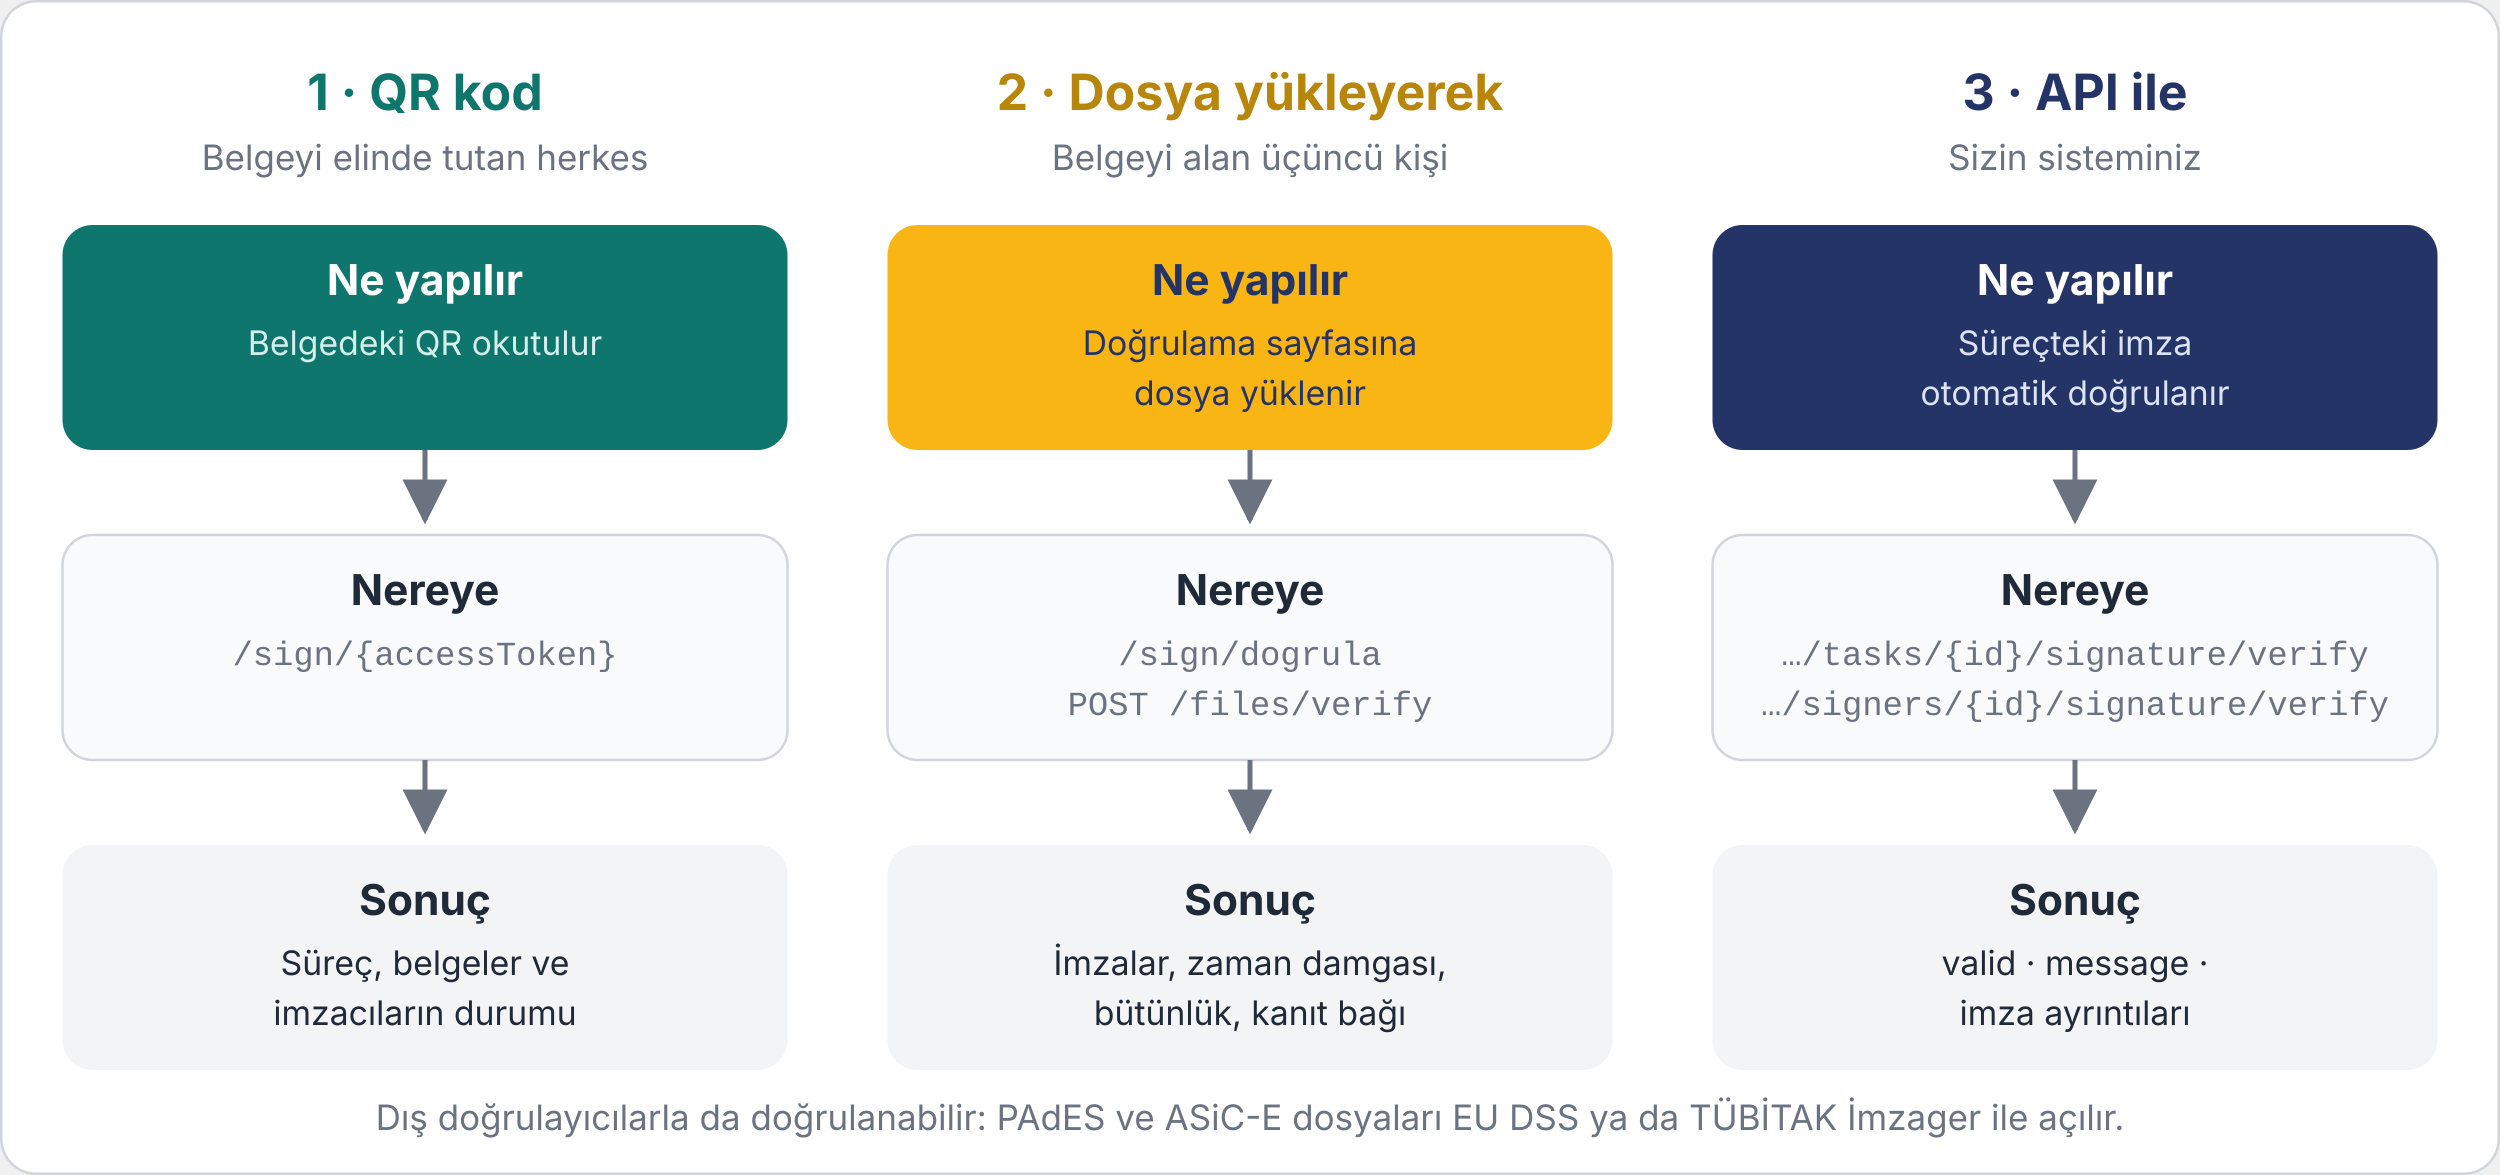
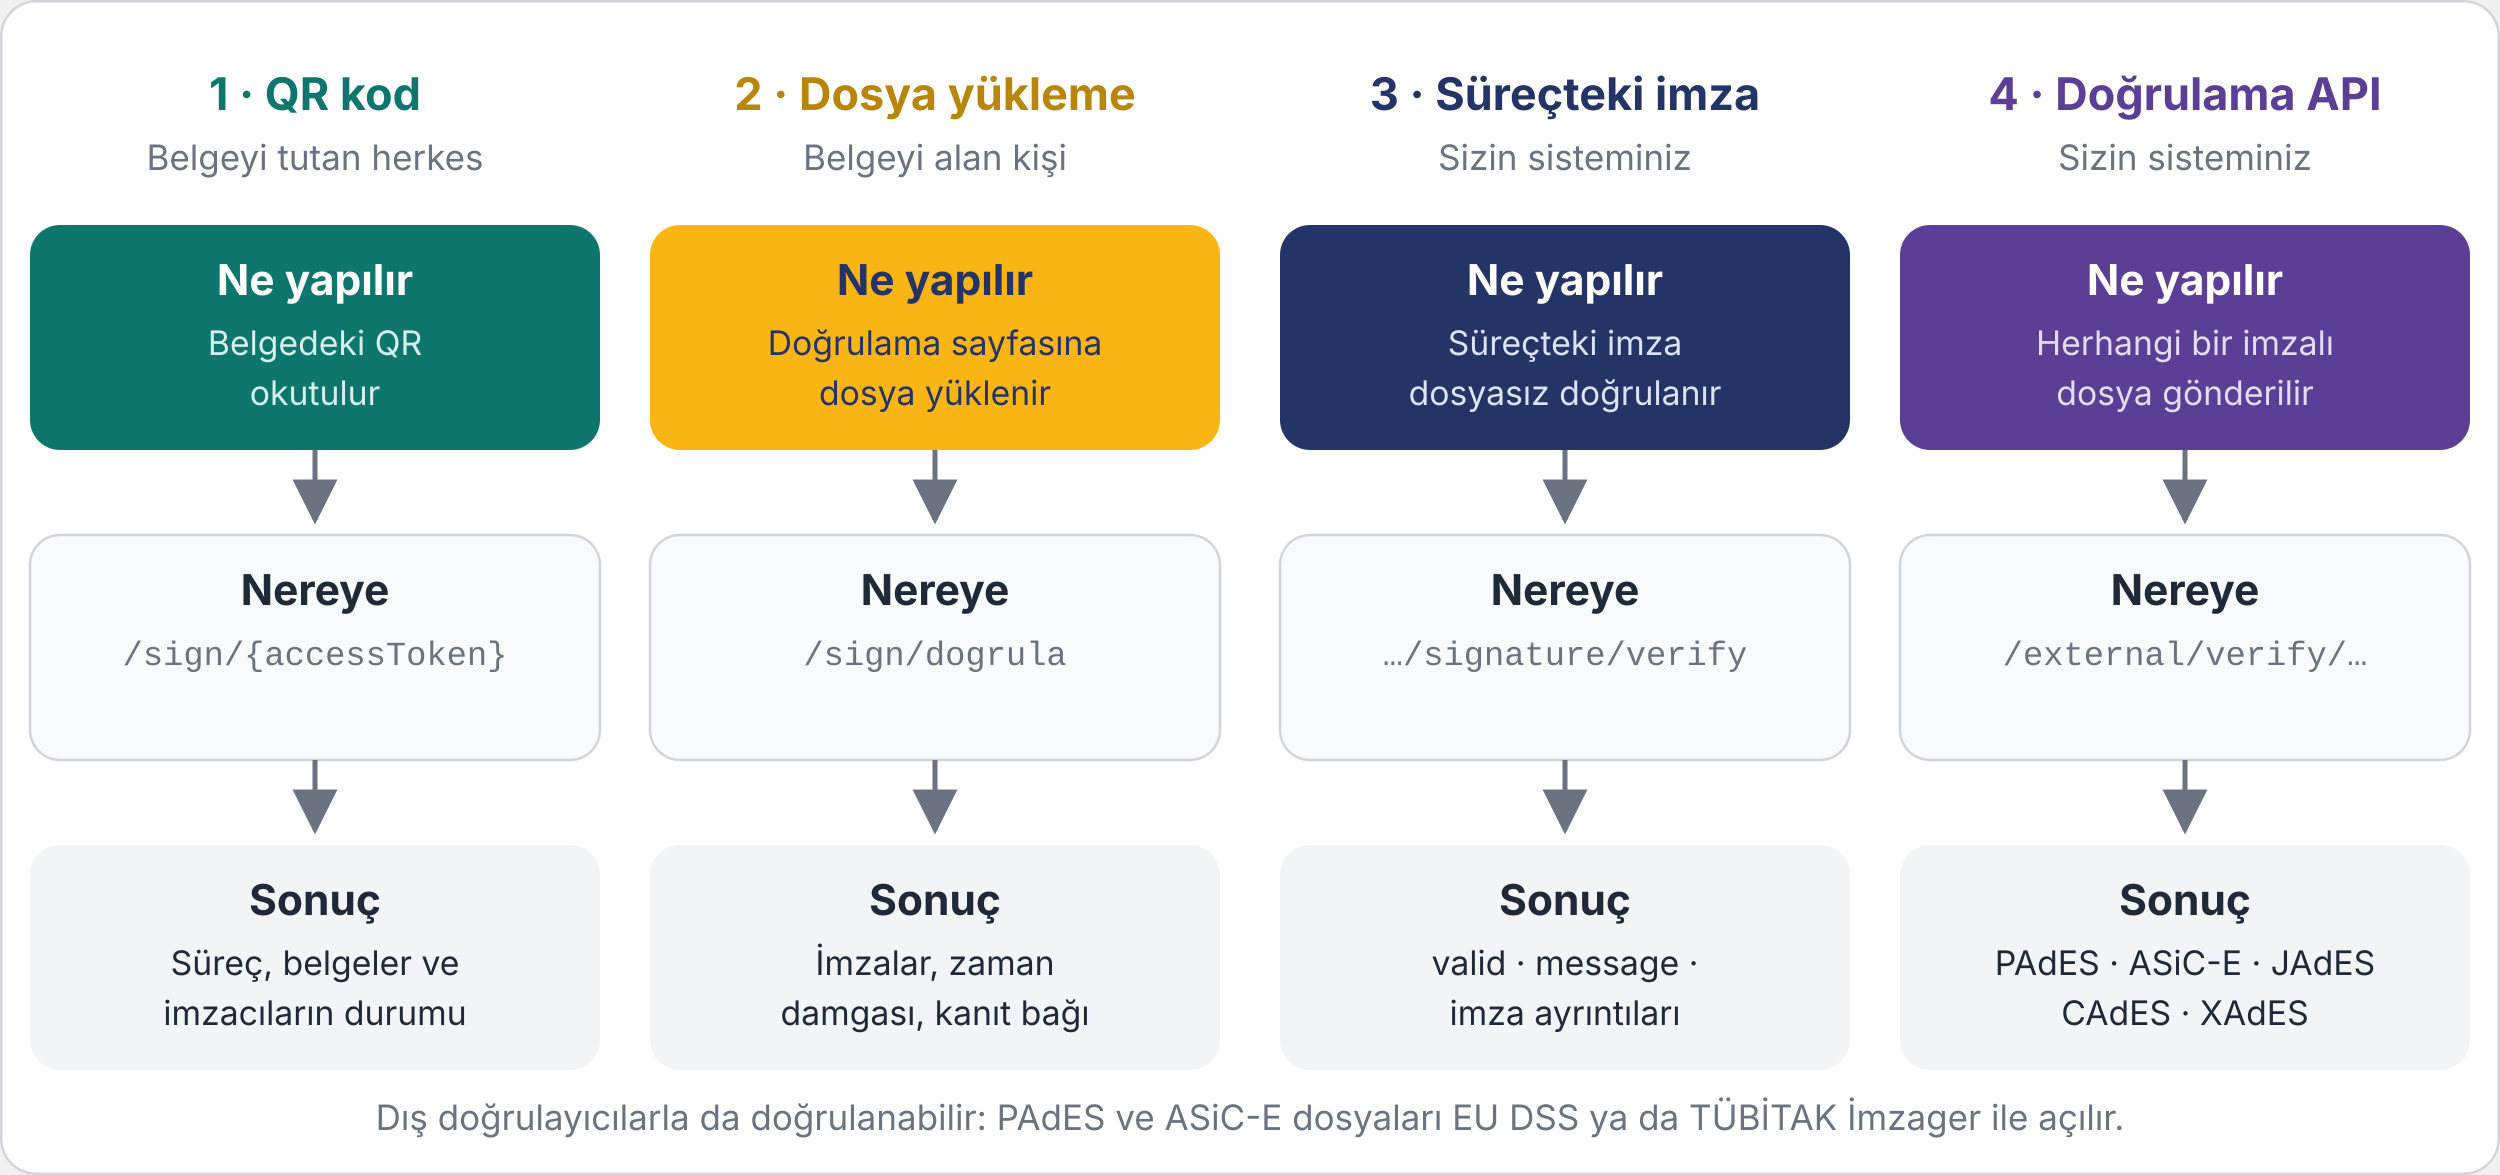
<svg xmlns="http://www.w3.org/2000/svg" viewBox="0 0 1000 470" width="1000" height="470" role="img" aria-label="Belge doğrulama yolları">
  <defs>
    <marker id="av" viewBox="0 0 10 10" refX="9" refY="5" markerWidth="9" markerHeight="9" orient="auto">
      <path d="M0,0 L10,5 L0,10 z" fill="#6B7280" />
    </marker>
  </defs>
  <rect x="0.5" y="0.5" width="999" height="469" rx="14" fill="#FFFFFF" stroke="#D1D5DB" />
-   <text x="170" y="44" font-family="Inter, 'Segoe UI', Roboto, Helvetica, Arial, sans-serif" font-size="20" font-weight="700" fill="#0F766E" text-anchor="middle">1 · QR kod</text>
-   <text x="170" y="68" font-family="Inter, 'Segoe UI', Roboto, Helvetica, Arial, sans-serif" font-size="14" font-weight="400" fill="#6B7280" text-anchor="middle">Belgeyi elinde tutan herkes</text>
-   <rect x="25.0" y="90" width="290" height="90" rx="12" fill="#0F766E" />
-   <text x="170" y="118" font-family="Inter, 'Segoe UI', Roboto, Helvetica, Arial, sans-serif" font-size="17" font-weight="700" fill="#FFFFFF" text-anchor="middle">Ne yapılır</text>
-   <text x="170" y="142" font-family="Inter, 'Segoe UI', Roboto, Helvetica, Arial, sans-serif" font-size="13.5" font-weight="400" fill="#D5F0EC" text-anchor="middle">Belgedeki QR okutulur</text>
-   <line x1="170" y1="180" x2="170" y2="208" stroke="#6B7280" stroke-width="2" marker-end="url(#av)" />
-   <rect x="25.0" y="214" width="290" height="90" rx="12" fill="#F9FAFB" />
-   <text x="170" y="242" font-family="Inter, 'Segoe UI', Roboto, Helvetica, Arial, sans-serif" font-size="17" font-weight="700" fill="#1F2937" text-anchor="middle">Nereye</text>
-   <text x="170" y="266" font-family="'JetBrains Mono', Consolas, 'Courier New', monospace" font-size="13.5" font-weight="400" fill="#6B7280" text-anchor="middle">/sign/{accessToken}</text>
-   <rect x="25" y="214" width="290" height="90" rx="12" fill="none" stroke="#D1D5DB" />
-   <line x1="170" y1="304" x2="170" y2="332" stroke="#6B7280" stroke-width="2" marker-end="url(#av)" />
-   <rect x="25.0" y="338" width="290" height="90" rx="12" fill="#F3F4F6" />
-   <text x="170" y="366" font-family="Inter, 'Segoe UI', Roboto, Helvetica, Arial, sans-serif" font-size="17" font-weight="700" fill="#1F2937" text-anchor="middle">Sonuç</text>
-   <text x="170" y="390" font-family="Inter, 'Segoe UI', Roboto, Helvetica, Arial, sans-serif" font-size="13.5" font-weight="400" fill="#1F2937" text-anchor="middle">Süreç, belgeler ve</text>
-   <text x="170" y="410" font-family="Inter, 'Segoe UI', Roboto, Helvetica, Arial, sans-serif" font-size="13.5" font-weight="400" fill="#1F2937" text-anchor="middle">imzacıların durumu</text>
-   <text x="500" y="44" font-family="Inter, 'Segoe UI', Roboto, Helvetica, Arial, sans-serif" font-size="20" font-weight="700" fill="#B7860B" text-anchor="middle">2 · Dosya yükleyerek</text>
-   <text x="500" y="68" font-family="Inter, 'Segoe UI', Roboto, Helvetica, Arial, sans-serif" font-size="14" font-weight="400" fill="#6B7280" text-anchor="middle">Belgeyi alan üçüncü kişi</text>
-   <rect x="355.0" y="90" width="290" height="90" rx="12" fill="#F9B513" />
-   <text x="500" y="118" font-family="Inter, 'Segoe UI', Roboto, Helvetica, Arial, sans-serif" font-size="17" font-weight="700" fill="#253467" text-anchor="middle">Ne yapılır</text>
-   <text x="500" y="142" font-family="Inter, 'Segoe UI', Roboto, Helvetica, Arial, sans-serif" font-size="13.5" font-weight="400" fill="#253467" text-anchor="middle">Doğrulama sayfasına</text>
-   <text x="500" y="162" font-family="Inter, 'Segoe UI', Roboto, Helvetica, Arial, sans-serif" font-size="13.5" font-weight="400" fill="#253467" text-anchor="middle">dosya yüklenir</text>
-   <line x1="500" y1="180" x2="500" y2="208" stroke="#6B7280" stroke-width="2" marker-end="url(#av)" />
-   <rect x="355.0" y="214" width="290" height="90" rx="12" fill="#F9FAFB" />
-   <text x="500" y="242" font-family="Inter, 'Segoe UI', Roboto, Helvetica, Arial, sans-serif" font-size="17" font-weight="700" fill="#1F2937" text-anchor="middle">Nereye</text>
-   <text x="500" y="266" font-family="'JetBrains Mono', Consolas, 'Courier New', monospace" font-size="13.5" font-weight="400" fill="#6B7280" text-anchor="middle">/sign/dogrula</text>
-   <text x="500" y="286" font-family="'JetBrains Mono', Consolas, 'Courier New', monospace" font-size="13.5" font-weight="400" fill="#6B7280" text-anchor="middle">POST /files/verify</text>
-   <rect x="355" y="214" width="290" height="90" rx="12" fill="none" stroke="#D1D5DB" />
-   <line x1="500" y1="304" x2="500" y2="332" stroke="#6B7280" stroke-width="2" marker-end="url(#av)" />
-   <rect x="355.0" y="338" width="290" height="90" rx="12" fill="#F3F4F6" />
-   <text x="500" y="366" font-family="Inter, 'Segoe UI', Roboto, Helvetica, Arial, sans-serif" font-size="17" font-weight="700" fill="#1F2937" text-anchor="middle">Sonuç</text>
-   <text x="500" y="390" font-family="Inter, 'Segoe UI', Roboto, Helvetica, Arial, sans-serif" font-size="13.5" font-weight="400" fill="#1F2937" text-anchor="middle">İmzalar, zaman damgası,</text>
-   <text x="500" y="410" font-family="Inter, 'Segoe UI', Roboto, Helvetica, Arial, sans-serif" font-size="13.5" font-weight="400" fill="#1F2937" text-anchor="middle">bütünlük, kanıt bağı</text>
-   <text x="830" y="44" font-family="Inter, 'Segoe UI', Roboto, Helvetica, Arial, sans-serif" font-size="20" font-weight="700" fill="#253467" text-anchor="middle">3 · API ile</text>
-   <text x="830" y="68" font-family="Inter, 'Segoe UI', Roboto, Helvetica, Arial, sans-serif" font-size="14" font-weight="400" fill="#6B7280" text-anchor="middle">Sizin sisteminiz</text>
-   <rect x="685.0" y="90" width="290" height="90" rx="12" fill="#253467" />
-   <text x="830" y="118" font-family="Inter, 'Segoe UI', Roboto, Helvetica, Arial, sans-serif" font-size="17" font-weight="700" fill="#FFFFFF" text-anchor="middle">Ne yapılır</text>
-   <text x="830" y="142" font-family="Inter, 'Segoe UI', Roboto, Helvetica, Arial, sans-serif" font-size="13.5" font-weight="400" fill="#DCE3F5" text-anchor="middle">Süreçteki imza</text>
-   <text x="830" y="162" font-family="Inter, 'Segoe UI', Roboto, Helvetica, Arial, sans-serif" font-size="13.5" font-weight="400" fill="#DCE3F5" text-anchor="middle">otomatik doğrulanır</text>
-   <line x1="830" y1="180" x2="830" y2="208" stroke="#6B7280" stroke-width="2" marker-end="url(#av)" />
-   <rect x="685.0" y="214" width="290" height="90" rx="12" fill="#F9FAFB" />
-   <text x="830" y="242" font-family="Inter, 'Segoe UI', Roboto, Helvetica, Arial, sans-serif" font-size="17" font-weight="700" fill="#1F2937" text-anchor="middle">Nereye</text>
-   <text x="830" y="266" font-family="'JetBrains Mono', Consolas, 'Courier New', monospace" font-size="13.5" font-weight="400" fill="#6B7280" text-anchor="middle">…/tasks/{id}/signature/verify</text>
-   <text x="830" y="286" font-family="'JetBrains Mono', Consolas, 'Courier New', monospace" font-size="13.5" font-weight="400" fill="#6B7280" text-anchor="middle">…/signers/{id}/signature/verify</text>
-   <rect x="685" y="214" width="290" height="90" rx="12" fill="none" stroke="#D1D5DB" />
-   <line x1="830" y1="304" x2="830" y2="332" stroke="#6B7280" stroke-width="2" marker-end="url(#av)" />
-   <rect x="685.0" y="338" width="290" height="90" rx="12" fill="#F3F4F6" />
-   <text x="830" y="366" font-family="Inter, 'Segoe UI', Roboto, Helvetica, Arial, sans-serif" font-size="17" font-weight="700" fill="#1F2937" text-anchor="middle">Sonuç</text>
-   <text x="830" y="390" font-family="Inter, 'Segoe UI', Roboto, Helvetica, Arial, sans-serif" font-size="13.5" font-weight="400" fill="#1F2937" text-anchor="middle">valid · message ·</text>
-   <text x="830" y="410" font-family="Inter, 'Segoe UI', Roboto, Helvetica, Arial, sans-serif" font-size="13.5" font-weight="400" fill="#1F2937" text-anchor="middle">imza ayrıntıları</text>
+   <text x="126" y="44" font-family="Inter, 'Segoe UI', Roboto, Helvetica, Arial, sans-serif" font-size="18" font-weight="700" fill="#0F766E" text-anchor="middle">1 · QR kod</text>
+   <text x="126" y="68" font-family="Inter, 'Segoe UI', Roboto, Helvetica, Arial, sans-serif" font-size="14" font-weight="400" fill="#6B7280" text-anchor="middle">Belgeyi tutan herkes</text>
+   <rect x="12.0" y="90" width="228" height="90" rx="12" fill="#0F766E" />
+   <text x="126" y="118" font-family="Inter, 'Segoe UI', Roboto, Helvetica, Arial, sans-serif" font-size="17" font-weight="700" fill="#FFFFFF" text-anchor="middle">Ne yapılır</text>
+   <text x="126" y="142" font-family="Inter, 'Segoe UI', Roboto, Helvetica, Arial, sans-serif" font-size="13.5" font-weight="400" fill="#D5F0EC" text-anchor="middle">Belgedeki QR</text>
+   <text x="126" y="162" font-family="Inter, 'Segoe UI', Roboto, Helvetica, Arial, sans-serif" font-size="13.5" font-weight="400" fill="#D5F0EC" text-anchor="middle">okutulur</text>
+   <line x1="126" y1="180" x2="126" y2="208" stroke="#6B7280" stroke-width="2" marker-end="url(#av)" />
+   <rect x="12.0" y="214" width="228" height="90" rx="12" fill="#F9FAFB" />
+   <text x="126" y="242" font-family="Inter, 'Segoe UI', Roboto, Helvetica, Arial, sans-serif" font-size="17" font-weight="700" fill="#1F2937" text-anchor="middle">Nereye</text>
+   <text x="126" y="266" font-family="'JetBrains Mono', Consolas, 'Courier New', monospace" font-size="13.5" font-weight="400" fill="#6B7280" text-anchor="middle">/sign/{accessToken}</text>
+   <rect x="12.0" y="214" width="228" height="90" rx="12" fill="none" stroke="#D1D5DB" />
+   <line x1="126" y1="304" x2="126" y2="332" stroke="#6B7280" stroke-width="2" marker-end="url(#av)" />
+   <rect x="12.0" y="338" width="228" height="90" rx="12" fill="#F3F4F6" />
+   <text x="126" y="366" font-family="Inter, 'Segoe UI', Roboto, Helvetica, Arial, sans-serif" font-size="17" font-weight="700" fill="#1F2937" text-anchor="middle">Sonuç</text>
+   <text x="126" y="390" font-family="Inter, 'Segoe UI', Roboto, Helvetica, Arial, sans-serif" font-size="13.5" font-weight="400" fill="#1F2937" text-anchor="middle">Süreç, belgeler ve</text>
+   <text x="126" y="410" font-family="Inter, 'Segoe UI', Roboto, Helvetica, Arial, sans-serif" font-size="13.5" font-weight="400" fill="#1F2937" text-anchor="middle">imzacıların durumu</text>
+   <text x="374" y="44" font-family="Inter, 'Segoe UI', Roboto, Helvetica, Arial, sans-serif" font-size="18" font-weight="700" fill="#B7860B" text-anchor="middle">2 · Dosya yükleme</text>
+   <text x="374" y="68" font-family="Inter, 'Segoe UI', Roboto, Helvetica, Arial, sans-serif" font-size="14" font-weight="400" fill="#6B7280" text-anchor="middle">Belgeyi alan kişi</text>
+   <rect x="260.0" y="90" width="228" height="90" rx="12" fill="#F9B513" />
+   <text x="374" y="118" font-family="Inter, 'Segoe UI', Roboto, Helvetica, Arial, sans-serif" font-size="17" font-weight="700" fill="#253467" text-anchor="middle">Ne yapılır</text>
+   <text x="374" y="142" font-family="Inter, 'Segoe UI', Roboto, Helvetica, Arial, sans-serif" font-size="13.5" font-weight="400" fill="#253467" text-anchor="middle">Doğrulama sayfasına</text>
+   <text x="374" y="162" font-family="Inter, 'Segoe UI', Roboto, Helvetica, Arial, sans-serif" font-size="13.5" font-weight="400" fill="#253467" text-anchor="middle">dosya yüklenir</text>
+   <line x1="374" y1="180" x2="374" y2="208" stroke="#6B7280" stroke-width="2" marker-end="url(#av)" />
+   <rect x="260.0" y="214" width="228" height="90" rx="12" fill="#F9FAFB" />
+   <text x="374" y="242" font-family="Inter, 'Segoe UI', Roboto, Helvetica, Arial, sans-serif" font-size="17" font-weight="700" fill="#1F2937" text-anchor="middle">Nereye</text>
+   <text x="374" y="266" font-family="'JetBrains Mono', Consolas, 'Courier New', monospace" font-size="13.5" font-weight="400" fill="#6B7280" text-anchor="middle">/sign/dogrula</text>
+   <rect x="260.0" y="214" width="228" height="90" rx="12" fill="none" stroke="#D1D5DB" />
+   <line x1="374" y1="304" x2="374" y2="332" stroke="#6B7280" stroke-width="2" marker-end="url(#av)" />
+   <rect x="260.0" y="338" width="228" height="90" rx="12" fill="#F3F4F6" />
+   <text x="374" y="366" font-family="Inter, 'Segoe UI', Roboto, Helvetica, Arial, sans-serif" font-size="17" font-weight="700" fill="#1F2937" text-anchor="middle">Sonuç</text>
+   <text x="374" y="390" font-family="Inter, 'Segoe UI', Roboto, Helvetica, Arial, sans-serif" font-size="13.5" font-weight="400" fill="#1F2937" text-anchor="middle">İmzalar, zaman</text>
+   <text x="374" y="410" font-family="Inter, 'Segoe UI', Roboto, Helvetica, Arial, sans-serif" font-size="13.5" font-weight="400" fill="#1F2937" text-anchor="middle">damgası, kanıt bağı</text>
+   <text x="626" y="44" font-family="Inter, 'Segoe UI', Roboto, Helvetica, Arial, sans-serif" font-size="18" font-weight="700" fill="#253467" text-anchor="middle">3 · Süreçteki imza</text>
+   <text x="626" y="68" font-family="Inter, 'Segoe UI', Roboto, Helvetica, Arial, sans-serif" font-size="14" font-weight="400" fill="#6B7280" text-anchor="middle">Sizin sisteminiz</text>
+   <rect x="512.0" y="90" width="228" height="90" rx="12" fill="#253467" />
+   <text x="626" y="118" font-family="Inter, 'Segoe UI', Roboto, Helvetica, Arial, sans-serif" font-size="17" font-weight="700" fill="#FFFFFF" text-anchor="middle">Ne yapılır</text>
+   <text x="626" y="142" font-family="Inter, 'Segoe UI', Roboto, Helvetica, Arial, sans-serif" font-size="13.5" font-weight="400" fill="#DCE3F5" text-anchor="middle">Süreçteki imza</text>
+   <text x="626" y="162" font-family="Inter, 'Segoe UI', Roboto, Helvetica, Arial, sans-serif" font-size="13.5" font-weight="400" fill="#DCE3F5" text-anchor="middle">dosyasız doğrulanır</text>
+   <line x1="626" y1="180" x2="626" y2="208" stroke="#6B7280" stroke-width="2" marker-end="url(#av)" />
+   <rect x="512.0" y="214" width="228" height="90" rx="12" fill="#F9FAFB" />
+   <text x="626" y="242" font-family="Inter, 'Segoe UI', Roboto, Helvetica, Arial, sans-serif" font-size="17" font-weight="700" fill="#1F2937" text-anchor="middle">Nereye</text>
+   <text x="626" y="266" font-family="'JetBrains Mono', Consolas, 'Courier New', monospace" font-size="13.5" font-weight="400" fill="#6B7280" text-anchor="middle">…/signature/verify</text>
+   <rect x="512.0" y="214" width="228" height="90" rx="12" fill="none" stroke="#D1D5DB" />
+   <line x1="626" y1="304" x2="626" y2="332" stroke="#6B7280" stroke-width="2" marker-end="url(#av)" />
+   <rect x="512.0" y="338" width="228" height="90" rx="12" fill="#F3F4F6" />
+   <text x="626" y="366" font-family="Inter, 'Segoe UI', Roboto, Helvetica, Arial, sans-serif" font-size="17" font-weight="700" fill="#1F2937" text-anchor="middle">Sonuç</text>
+   <text x="626" y="390" font-family="Inter, 'Segoe UI', Roboto, Helvetica, Arial, sans-serif" font-size="13.5" font-weight="400" fill="#1F2937" text-anchor="middle">valid · message ·</text>
+   <text x="626" y="410" font-family="Inter, 'Segoe UI', Roboto, Helvetica, Arial, sans-serif" font-size="13.5" font-weight="400" fill="#1F2937" text-anchor="middle">imza ayrıntıları</text>
+   <text x="874" y="44" font-family="Inter, 'Segoe UI', Roboto, Helvetica, Arial, sans-serif" font-size="18" font-weight="700" fill="#5B3E96" text-anchor="middle">4 · Doğrulama API</text>
+   <text x="874" y="68" font-family="Inter, 'Segoe UI', Roboto, Helvetica, Arial, sans-serif" font-size="14" font-weight="400" fill="#6B7280" text-anchor="middle">Sizin sisteminiz</text>
+   <rect x="760.0" y="90" width="228" height="90" rx="12" fill="#5B3E96" />
+   <text x="874" y="118" font-family="Inter, 'Segoe UI', Roboto, Helvetica, Arial, sans-serif" font-size="17" font-weight="700" fill="#FFFFFF" text-anchor="middle">Ne yapılır</text>
+   <text x="874" y="142" font-family="Inter, 'Segoe UI', Roboto, Helvetica, Arial, sans-serif" font-size="13.5" font-weight="400" fill="#E4DCF3" text-anchor="middle">Herhangi bir imzalı</text>
+   <text x="874" y="162" font-family="Inter, 'Segoe UI', Roboto, Helvetica, Arial, sans-serif" font-size="13.5" font-weight="400" fill="#E4DCF3" text-anchor="middle">dosya gönderilir</text>
+   <line x1="874" y1="180" x2="874" y2="208" stroke="#6B7280" stroke-width="2" marker-end="url(#av)" />
+   <rect x="760.0" y="214" width="228" height="90" rx="12" fill="#F9FAFB" />
+   <text x="874" y="242" font-family="Inter, 'Segoe UI', Roboto, Helvetica, Arial, sans-serif" font-size="17" font-weight="700" fill="#1F2937" text-anchor="middle">Nereye</text>
+   <text x="874" y="266" font-family="'JetBrains Mono', Consolas, 'Courier New', monospace" font-size="13.5" font-weight="400" fill="#6B7280" text-anchor="middle">/external/verify/…</text>
+   <rect x="760.0" y="214" width="228" height="90" rx="12" fill="none" stroke="#D1D5DB" />
+   <line x1="874" y1="304" x2="874" y2="332" stroke="#6B7280" stroke-width="2" marker-end="url(#av)" />
+   <rect x="760.0" y="338" width="228" height="90" rx="12" fill="#F3F4F6" />
+   <text x="874" y="366" font-family="Inter, 'Segoe UI', Roboto, Helvetica, Arial, sans-serif" font-size="17" font-weight="700" fill="#1F2937" text-anchor="middle">Sonuç</text>
+   <text x="874" y="390" font-family="Inter, 'Segoe UI', Roboto, Helvetica, Arial, sans-serif" font-size="13.5" font-weight="400" fill="#1F2937" text-anchor="middle">PAdES · ASiC-E · JAdES</text>
+   <text x="874" y="410" font-family="Inter, 'Segoe UI', Roboto, Helvetica, Arial, sans-serif" font-size="13.5" font-weight="400" fill="#1F2937" text-anchor="middle">CAdES · XAdES</text>
  <text x="500.0" y="452" font-family="Inter, 'Segoe UI', Roboto, Helvetica, Arial, sans-serif" font-size="14" font-weight="400" fill="#6B7280" text-anchor="middle">Dış doğrulayıcılarla da doğrulanabilir: PAdES ve ASiC-E dosyaları EU DSS ya da TÜBİTAK İmzager ile açılır.</text>
</svg>
